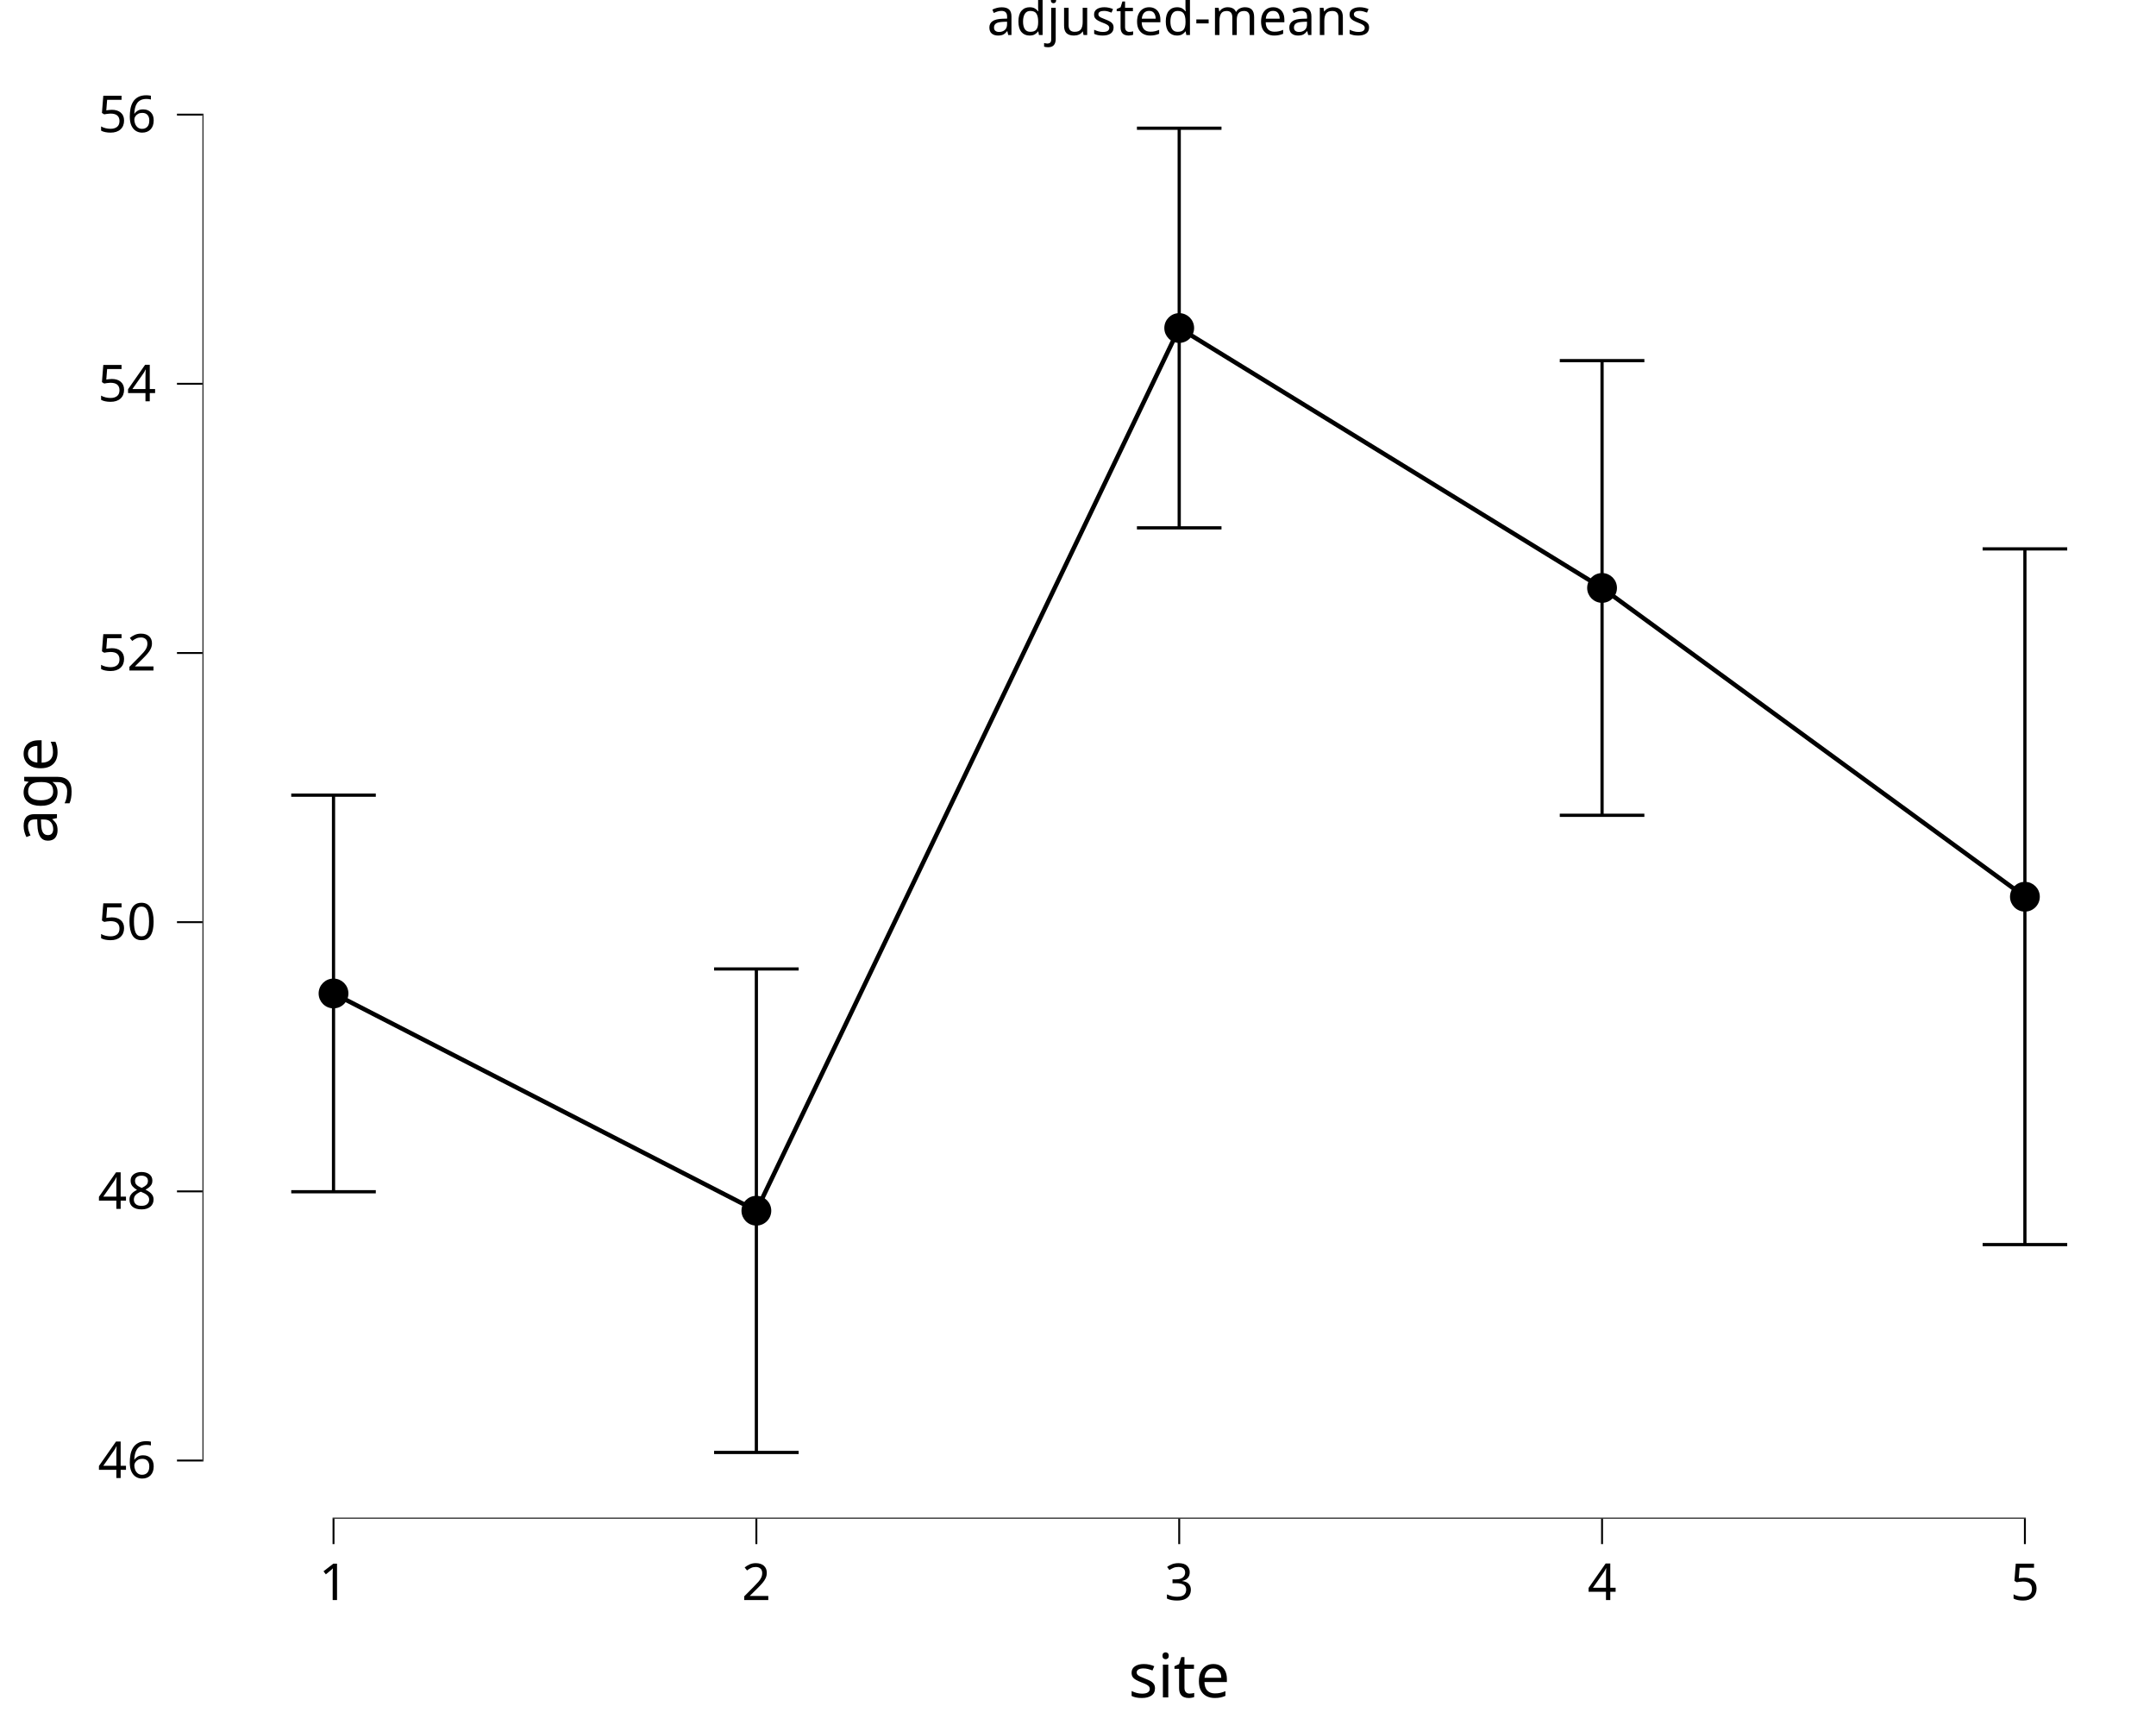
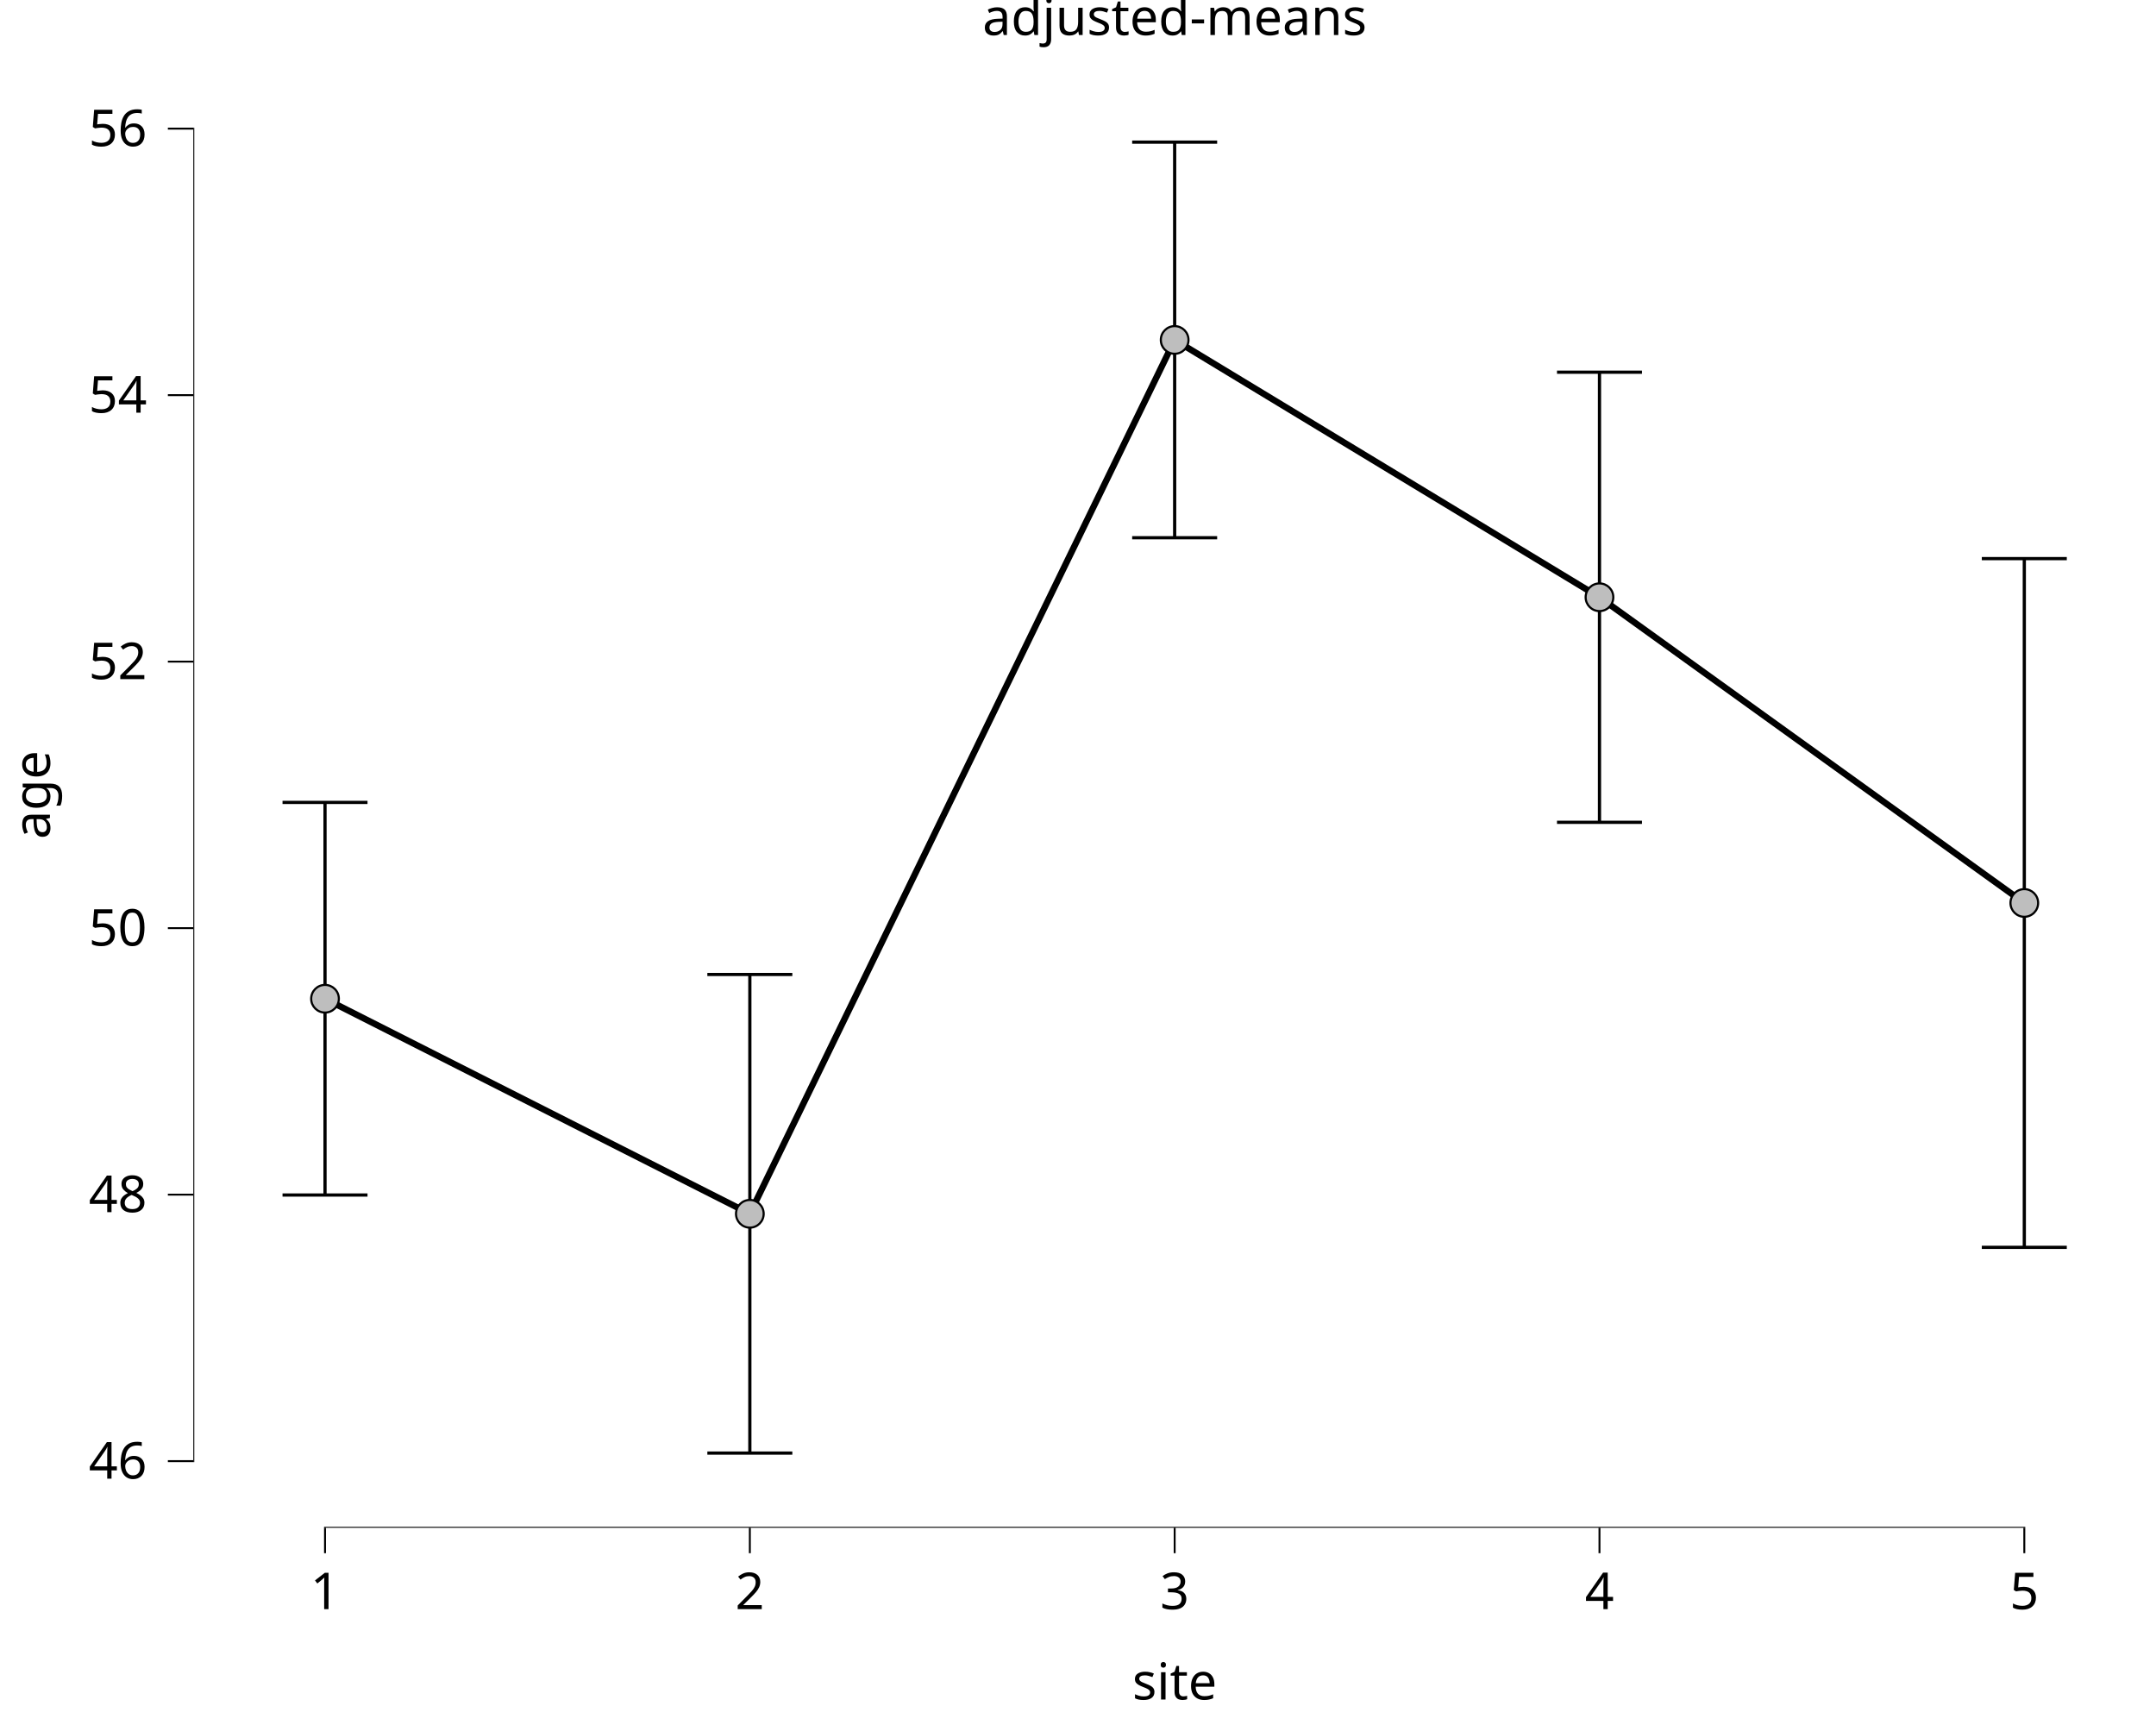
<svg xmlns="http://www.w3.org/2000/svg" class="svglite" data-engine-version="2.0" width="720.00pt" height="576.00pt" viewBox="0 0 720.00 576.00">
  <defs>
    <style type="text/css">
    .svglite line, .svglite polyline, .svglite polygon, .svglite path, .svglite rect, .svglite circle {
      fill: none;
      stroke: #000000;
      stroke-linecap: round;
      stroke-linejoin: round;
      stroke-miterlimit: 10.00;
    }
  </style>
  </defs>
  <rect width="100%" height="100%" style="stroke: none; fill: #FFFFFF;" />
  <defs>
    <clipPath id="cpMC4wMHw3MjAuMDB8MC4wMHw1NzYuMDA=">
      <rect x="0.00" y="0.00" width="720.00" height="576.00" />
    </clipPath>
  </defs>
  <g clip-path="url(#cpMC4wMHw3MjAuMDB8MC4wMHw1NzYuMDA=)">
    <rect x="0.00" y="0.00" width="720.00" height="576.00" style="stroke-width: 10.67; stroke: none;" />
  </g>
  <defs>
-     <clipPath id="cpNjcuNjF8NzIwLjAwfDIwLjcxfDUwNy4wOQ==">
-       <rect x="67.61" y="20.71" width="652.39" height="486.39" />
+     <clipPath id="cpNjQuNTZ8NzIwLjAwfDIwLjcxfDUxMC4xNA==">
+       <rect x="64.56" y="20.71" width="655.44" height="489.43" />
    </clipPath>
  </defs>
-   <g clip-path="url(#cpNjcuNjF8NzIwLjAwfDIwLjcxfDUwNy4wOQ==)">
-     <rect x="67.61" y="20.71" width="652.39" height="486.39" style="stroke-width: 10.67; stroke: none;" />
-     <polyline points="97.26,265.52 125.50,265.52 " style="stroke-width: 1.07; stroke-linecap: butt;" />
-     <polyline points="111.38,265.52 111.38,397.94 " style="stroke-width: 1.07; stroke-linecap: butt;" />
-     <polyline points="97.26,397.94 125.50,397.94 " style="stroke-width: 1.07; stroke-linecap: butt;" />
-     <polyline points="238.47,323.55 266.71,323.55 " style="stroke-width: 1.07; stroke-linecap: butt;" />
-     <polyline points="252.59,323.55 252.59,484.99 " style="stroke-width: 1.07; stroke-linecap: butt;" />
-     <polyline points="238.47,484.99 266.71,484.99 " style="stroke-width: 1.07; stroke-linecap: butt;" />
-     <polyline points="379.68,42.82 407.92,42.82 " style="stroke-width: 1.07; stroke-linecap: butt;" />
-     <polyline points="393.80,42.82 393.80,176.25 " style="stroke-width: 1.07; stroke-linecap: butt;" />
-     <polyline points="379.68,176.25 407.92,176.25 " style="stroke-width: 1.07; stroke-linecap: butt;" />
-     <polyline points="520.89,120.42 549.14,120.42 " style="stroke-width: 1.07; stroke-linecap: butt;" />
-     <polyline points="535.01,120.42 535.01,272.23 " style="stroke-width: 1.07; stroke-linecap: butt;" />
-     <polyline points="520.89,272.23 549.14,272.23 " style="stroke-width: 1.07; stroke-linecap: butt;" />
-     <polyline points="662.10,183.28 690.35,183.28 " style="stroke-width: 1.07; stroke-linecap: butt;" />
-     <polyline points="676.22,183.28 676.22,415.58 " style="stroke-width: 1.07; stroke-linecap: butt;" />
-     <polyline points="662.10,415.58 690.35,415.58 " style="stroke-width: 1.07; stroke-linecap: butt;" />
-     <polyline points="111.38,331.73 252.59,404.27 393.80,109.53 535.01,196.32 676.22,299.43 " style="stroke-width: 1.49; stroke-linecap: butt;" />
-     <circle cx="111.38" cy="331.73" r="4.62" style="stroke-width: 0.71; fill: #000000;" />
-     <circle cx="252.59" cy="404.27" r="4.62" style="stroke-width: 0.71; fill: #000000;" />
-     <circle cx="393.80" cy="109.53" r="4.62" style="stroke-width: 0.71; fill: #000000;" />
-     <circle cx="535.01" cy="196.32" r="4.62" style="stroke-width: 0.71; fill: #000000;" />
-     <circle cx="676.22" cy="299.43" r="4.62" style="stroke-width: 0.71; fill: #000000;" />
-     <line x1="111.06" y1="507.09" x2="676.54" y2="507.09" style="stroke-width: 0.64; stroke-linecap: butt;" />
-     <line x1="67.61" y1="488.01" x2="67.61" y2="37.95" style="stroke-width: 0.64; stroke-linecap: butt;" />
-     <rect x="67.61" y="20.71" width="652.39" height="486.39" style="stroke-width: 0.00; stroke: none;" />
+   <g clip-path="url(#cpNjQuNTZ8NzIwLjAwfDIwLjcxfDUxMC4xNA==)">
+     <rect x="64.56" y="20.71" width="655.44" height="489.43" style="stroke-width: 10.67; stroke: none;" />
+     <polyline points="94.35,267.94 122.73,267.94 " style="stroke-width: 1.07; stroke-linecap: butt;" />
+     <polyline points="108.54,267.94 108.54,399.04 " style="stroke-width: 1.07; stroke-linecap: butt;" />
+     <polyline points="94.35,399.04 122.73,399.04 " style="stroke-width: 1.07; stroke-linecap: butt;" />
+     <polyline points="236.22,325.39 264.60,325.39 " style="stroke-width: 1.07; stroke-linecap: butt;" />
+     <polyline points="250.41,325.39 250.41,485.21 " style="stroke-width: 1.07; stroke-linecap: butt;" />
+     <polyline points="236.22,485.21 264.60,485.21 " style="stroke-width: 1.07; stroke-linecap: butt;" />
+     <polyline points="378.09,47.46 406.47,47.46 " style="stroke-width: 1.07; stroke-linecap: butt;" />
+     <polyline points="392.28,47.46 392.28,179.56 " style="stroke-width: 1.07; stroke-linecap: butt;" />
+     <polyline points="378.09,179.56 406.47,179.56 " style="stroke-width: 1.07; stroke-linecap: butt;" />
+     <polyline points="519.96,124.28 548.34,124.28 " style="stroke-width: 1.07; stroke-linecap: butt;" />
+     <polyline points="534.15,124.28 534.15,274.58 " style="stroke-width: 1.07; stroke-linecap: butt;" />
+     <polyline points="519.96,274.58 548.34,274.58 " style="stroke-width: 1.07; stroke-linecap: butt;" />
+     <polyline points="661.83,186.52 690.21,186.52 " style="stroke-width: 1.07; stroke-linecap: butt;" />
+     <polyline points="676.02,186.52 676.02,416.50 " style="stroke-width: 1.07; stroke-linecap: butt;" />
+     <polyline points="661.83,416.50 690.21,416.50 " style="stroke-width: 1.07; stroke-linecap: butt;" />
+     <polyline points="108.54,333.49 250.41,405.30 392.28,113.51 534.15,199.43 676.02,301.51 " style="stroke-width: 2.13; stroke-linecap: butt;" />
+     <circle cx="108.54" cy="333.49" r="4.62" style="stroke-width: 0.71; fill: #BEBEBE;" />
+     <circle cx="250.41" cy="405.30" r="4.62" style="stroke-width: 0.71; fill: #BEBEBE;" />
+     <circle cx="392.28" cy="113.51" r="4.62" style="stroke-width: 0.71; fill: #BEBEBE;" />
+     <circle cx="534.15" cy="199.43" r="4.62" style="stroke-width: 0.71; fill: #BEBEBE;" />
+     <circle cx="676.02" cy="301.51" r="4.62" style="stroke-width: 0.71; fill: #BEBEBE;" />
+     <line x1="108.22" y1="510.14" x2="676.34" y2="510.14" style="stroke-width: 0.64; stroke-linecap: butt;" />
+     <line x1="64.56" y1="488.21" x2="64.56" y2="42.64" style="stroke-width: 0.64; stroke-linecap: butt;" />
+     <rect x="64.56" y="20.71" width="655.44" height="489.43" style="stroke-width: 0.00; stroke: none;" />
  </g>
  <g clip-path="url(#cpMC4wMHw3MjAuMDB8MC4wMHw1NzYuMDA=)">
-     <polyline points="67.61,507.09 67.61,20.71 " style="stroke-width: 0.00; stroke: none; stroke-linecap: butt;" />
-     <text x="52.13" y="493.54" text-anchor="end" style="font-size: 17.00px; font-family: sans;" textLength="18.91px" lengthAdjust="spacingAndGlyphs">46</text>
-     <text x="52.13" y="403.66" text-anchor="end" style="font-size: 17.00px; font-family: sans;" textLength="18.91px" lengthAdjust="spacingAndGlyphs">48</text>
-     <text x="52.13" y="313.77" text-anchor="end" style="font-size: 17.00px; font-family: sans;" textLength="18.91px" lengthAdjust="spacingAndGlyphs">50</text>
-     <text x="52.13" y="223.89" text-anchor="end" style="font-size: 17.00px; font-family: sans;" textLength="18.91px" lengthAdjust="spacingAndGlyphs">52</text>
-     <text x="52.13" y="134.00" text-anchor="end" style="font-size: 17.00px; font-family: sans;" textLength="18.91px" lengthAdjust="spacingAndGlyphs">54</text>
-     <text x="52.13" y="44.12" text-anchor="end" style="font-size: 17.00px; font-family: sans;" textLength="18.91px" lengthAdjust="spacingAndGlyphs">56</text>
-     <polyline points="59.10,487.69 67.61,487.69 " style="stroke-width: 0.64; stroke-linecap: butt;" />
-     <polyline points="59.10,397.81 67.61,397.81 " style="stroke-width: 0.64; stroke-linecap: butt;" />
-     <polyline points="59.10,307.92 67.61,307.92 " style="stroke-width: 0.64; stroke-linecap: butt;" />
-     <polyline points="59.10,218.04 67.61,218.04 " style="stroke-width: 0.64; stroke-linecap: butt;" />
-     <polyline points="59.10,128.15 67.61,128.15 " style="stroke-width: 0.64; stroke-linecap: butt;" />
-     <polyline points="59.10,38.27 67.61,38.27 " style="stroke-width: 0.64; stroke-linecap: butt;" />
-     <polyline points="67.61,507.09 720.00,507.09 " style="stroke-width: 0.00; stroke: none; stroke-linecap: butt;" />
-     <polyline points="111.38,515.60 111.38,507.09 " style="stroke-width: 0.64; stroke-linecap: butt;" />
-     <polyline points="252.59,515.60 252.59,507.09 " style="stroke-width: 0.64; stroke-linecap: butt;" />
-     <polyline points="393.80,515.60 393.80,507.09 " style="stroke-width: 0.64; stroke-linecap: butt;" />
-     <polyline points="535.01,515.60 535.01,507.09 " style="stroke-width: 0.64; stroke-linecap: butt;" />
-     <polyline points="676.22,515.60 676.22,507.09 " style="stroke-width: 0.64; stroke-linecap: butt;" />
-     <text x="111.38" y="534.27" text-anchor="middle" style="font-size: 17.00px; font-family: sans;" textLength="9.46px" lengthAdjust="spacingAndGlyphs">1</text>
-     <text x="252.59" y="534.27" text-anchor="middle" style="font-size: 17.00px; font-family: sans;" textLength="9.46px" lengthAdjust="spacingAndGlyphs">2</text>
-     <text x="393.80" y="534.27" text-anchor="middle" style="font-size: 17.00px; font-family: sans;" textLength="9.46px" lengthAdjust="spacingAndGlyphs">3</text>
-     <text x="535.01" y="534.27" text-anchor="middle" style="font-size: 17.00px; font-family: sans;" textLength="9.46px" lengthAdjust="spacingAndGlyphs">4</text>
-     <text x="676.22" y="534.27" text-anchor="middle" style="font-size: 17.00px; font-family: sans;" textLength="9.46px" lengthAdjust="spacingAndGlyphs">5</text>
-     <text x="393.80" y="566.78" text-anchor="middle" style="font-size: 20.40px; font-family: sans;" textLength="31.75px" lengthAdjust="spacingAndGlyphs">site</text>
-     <text transform="translate(19.02,263.90) rotate(-90)" text-anchor="middle" style="font-size: 20.40px; font-family: sans;" textLength="34.04px" lengthAdjust="spacingAndGlyphs">age</text>
-     <text x="393.80" y="11.70" text-anchor="middle" style="font-size: 17.00px; font-family: sans;" textLength="120.98px" lengthAdjust="spacingAndGlyphs">adjusted-means</text>
+     <polyline points="64.56,510.14 64.56,20.71 " style="stroke-width: 0.00; stroke: none; stroke-linecap: butt;" />
+     <text x="49.08" y="493.74" text-anchor="end" style="font-size: 17.00px; font-family: sans;" textLength="18.91px" lengthAdjust="spacingAndGlyphs">46</text>
+     <text x="49.08" y="404.75" text-anchor="end" style="font-size: 17.00px; font-family: sans;" textLength="18.91px" lengthAdjust="spacingAndGlyphs">48</text>
+     <text x="49.08" y="315.77" text-anchor="end" style="font-size: 17.00px; font-family: sans;" textLength="18.91px" lengthAdjust="spacingAndGlyphs">50</text>
+     <text x="49.08" y="226.78" text-anchor="end" style="font-size: 17.00px; font-family: sans;" textLength="18.91px" lengthAdjust="spacingAndGlyphs">52</text>
+     <text x="49.08" y="137.79" text-anchor="end" style="font-size: 17.00px; font-family: sans;" textLength="18.91px" lengthAdjust="spacingAndGlyphs">54</text>
+     <text x="49.08" y="48.80" text-anchor="end" style="font-size: 17.00px; font-family: sans;" textLength="18.91px" lengthAdjust="spacingAndGlyphs">56</text>
+     <polyline points="56.06,487.89 64.56,487.89 " style="stroke-width: 0.64; stroke-linecap: butt;" />
+     <polyline points="56.06,398.91 64.56,398.91 " style="stroke-width: 0.64; stroke-linecap: butt;" />
+     <polyline points="56.06,309.92 64.56,309.92 " style="stroke-width: 0.64; stroke-linecap: butt;" />
+     <polyline points="56.06,220.93 64.56,220.93 " style="stroke-width: 0.64; stroke-linecap: butt;" />
+     <polyline points="56.06,131.94 64.56,131.94 " style="stroke-width: 0.64; stroke-linecap: butt;" />
+     <polyline points="56.06,42.95 64.56,42.95 " style="stroke-width: 0.64; stroke-linecap: butt;" />
+     <polyline points="64.56,510.14 720.00,510.14 " style="stroke-width: 0.00; stroke: none; stroke-linecap: butt;" />
+     <polyline points="108.54,518.64 108.54,510.14 " style="stroke-width: 0.64; stroke-linecap: butt;" />
+     <polyline points="250.41,518.64 250.41,510.14 " style="stroke-width: 0.64; stroke-linecap: butt;" />
+     <polyline points="392.28,518.64 392.28,510.14 " style="stroke-width: 0.64; stroke-linecap: butt;" />
+     <polyline points="534.15,518.64 534.15,510.14 " style="stroke-width: 0.64; stroke-linecap: butt;" />
+     <polyline points="676.02,518.64 676.02,510.14 " style="stroke-width: 0.64; stroke-linecap: butt;" />
+     <text x="108.54" y="537.32" text-anchor="middle" style="font-size: 17.00px; font-family: sans;" textLength="9.46px" lengthAdjust="spacingAndGlyphs">1</text>
+     <text x="250.41" y="537.32" text-anchor="middle" style="font-size: 17.00px; font-family: sans;" textLength="9.46px" lengthAdjust="spacingAndGlyphs">2</text>
+     <text x="392.28" y="537.32" text-anchor="middle" style="font-size: 17.00px; font-family: sans;" textLength="9.46px" lengthAdjust="spacingAndGlyphs">3</text>
+     <text x="534.15" y="537.32" text-anchor="middle" style="font-size: 17.00px; font-family: sans;" textLength="9.46px" lengthAdjust="spacingAndGlyphs">4</text>
+     <text x="676.02" y="537.32" text-anchor="middle" style="font-size: 17.00px; font-family: sans;" textLength="9.46px" lengthAdjust="spacingAndGlyphs">5</text>
+     <text x="392.28" y="567.49" text-anchor="middle" style="font-size: 17.00px; font-family: sans;" textLength="26.46px" lengthAdjust="spacingAndGlyphs">site</text>
+     <text transform="translate(16.68,265.42) rotate(-90)" text-anchor="middle" style="font-size: 17.00px; font-family: sans;" textLength="28.37px" lengthAdjust="spacingAndGlyphs">age</text>
+     <text x="392.28" y="11.70" text-anchor="middle" style="font-size: 17.00px; font-family: sans;" textLength="120.98px" lengthAdjust="spacingAndGlyphs">adjusted-means</text>
  </g>
</svg>
